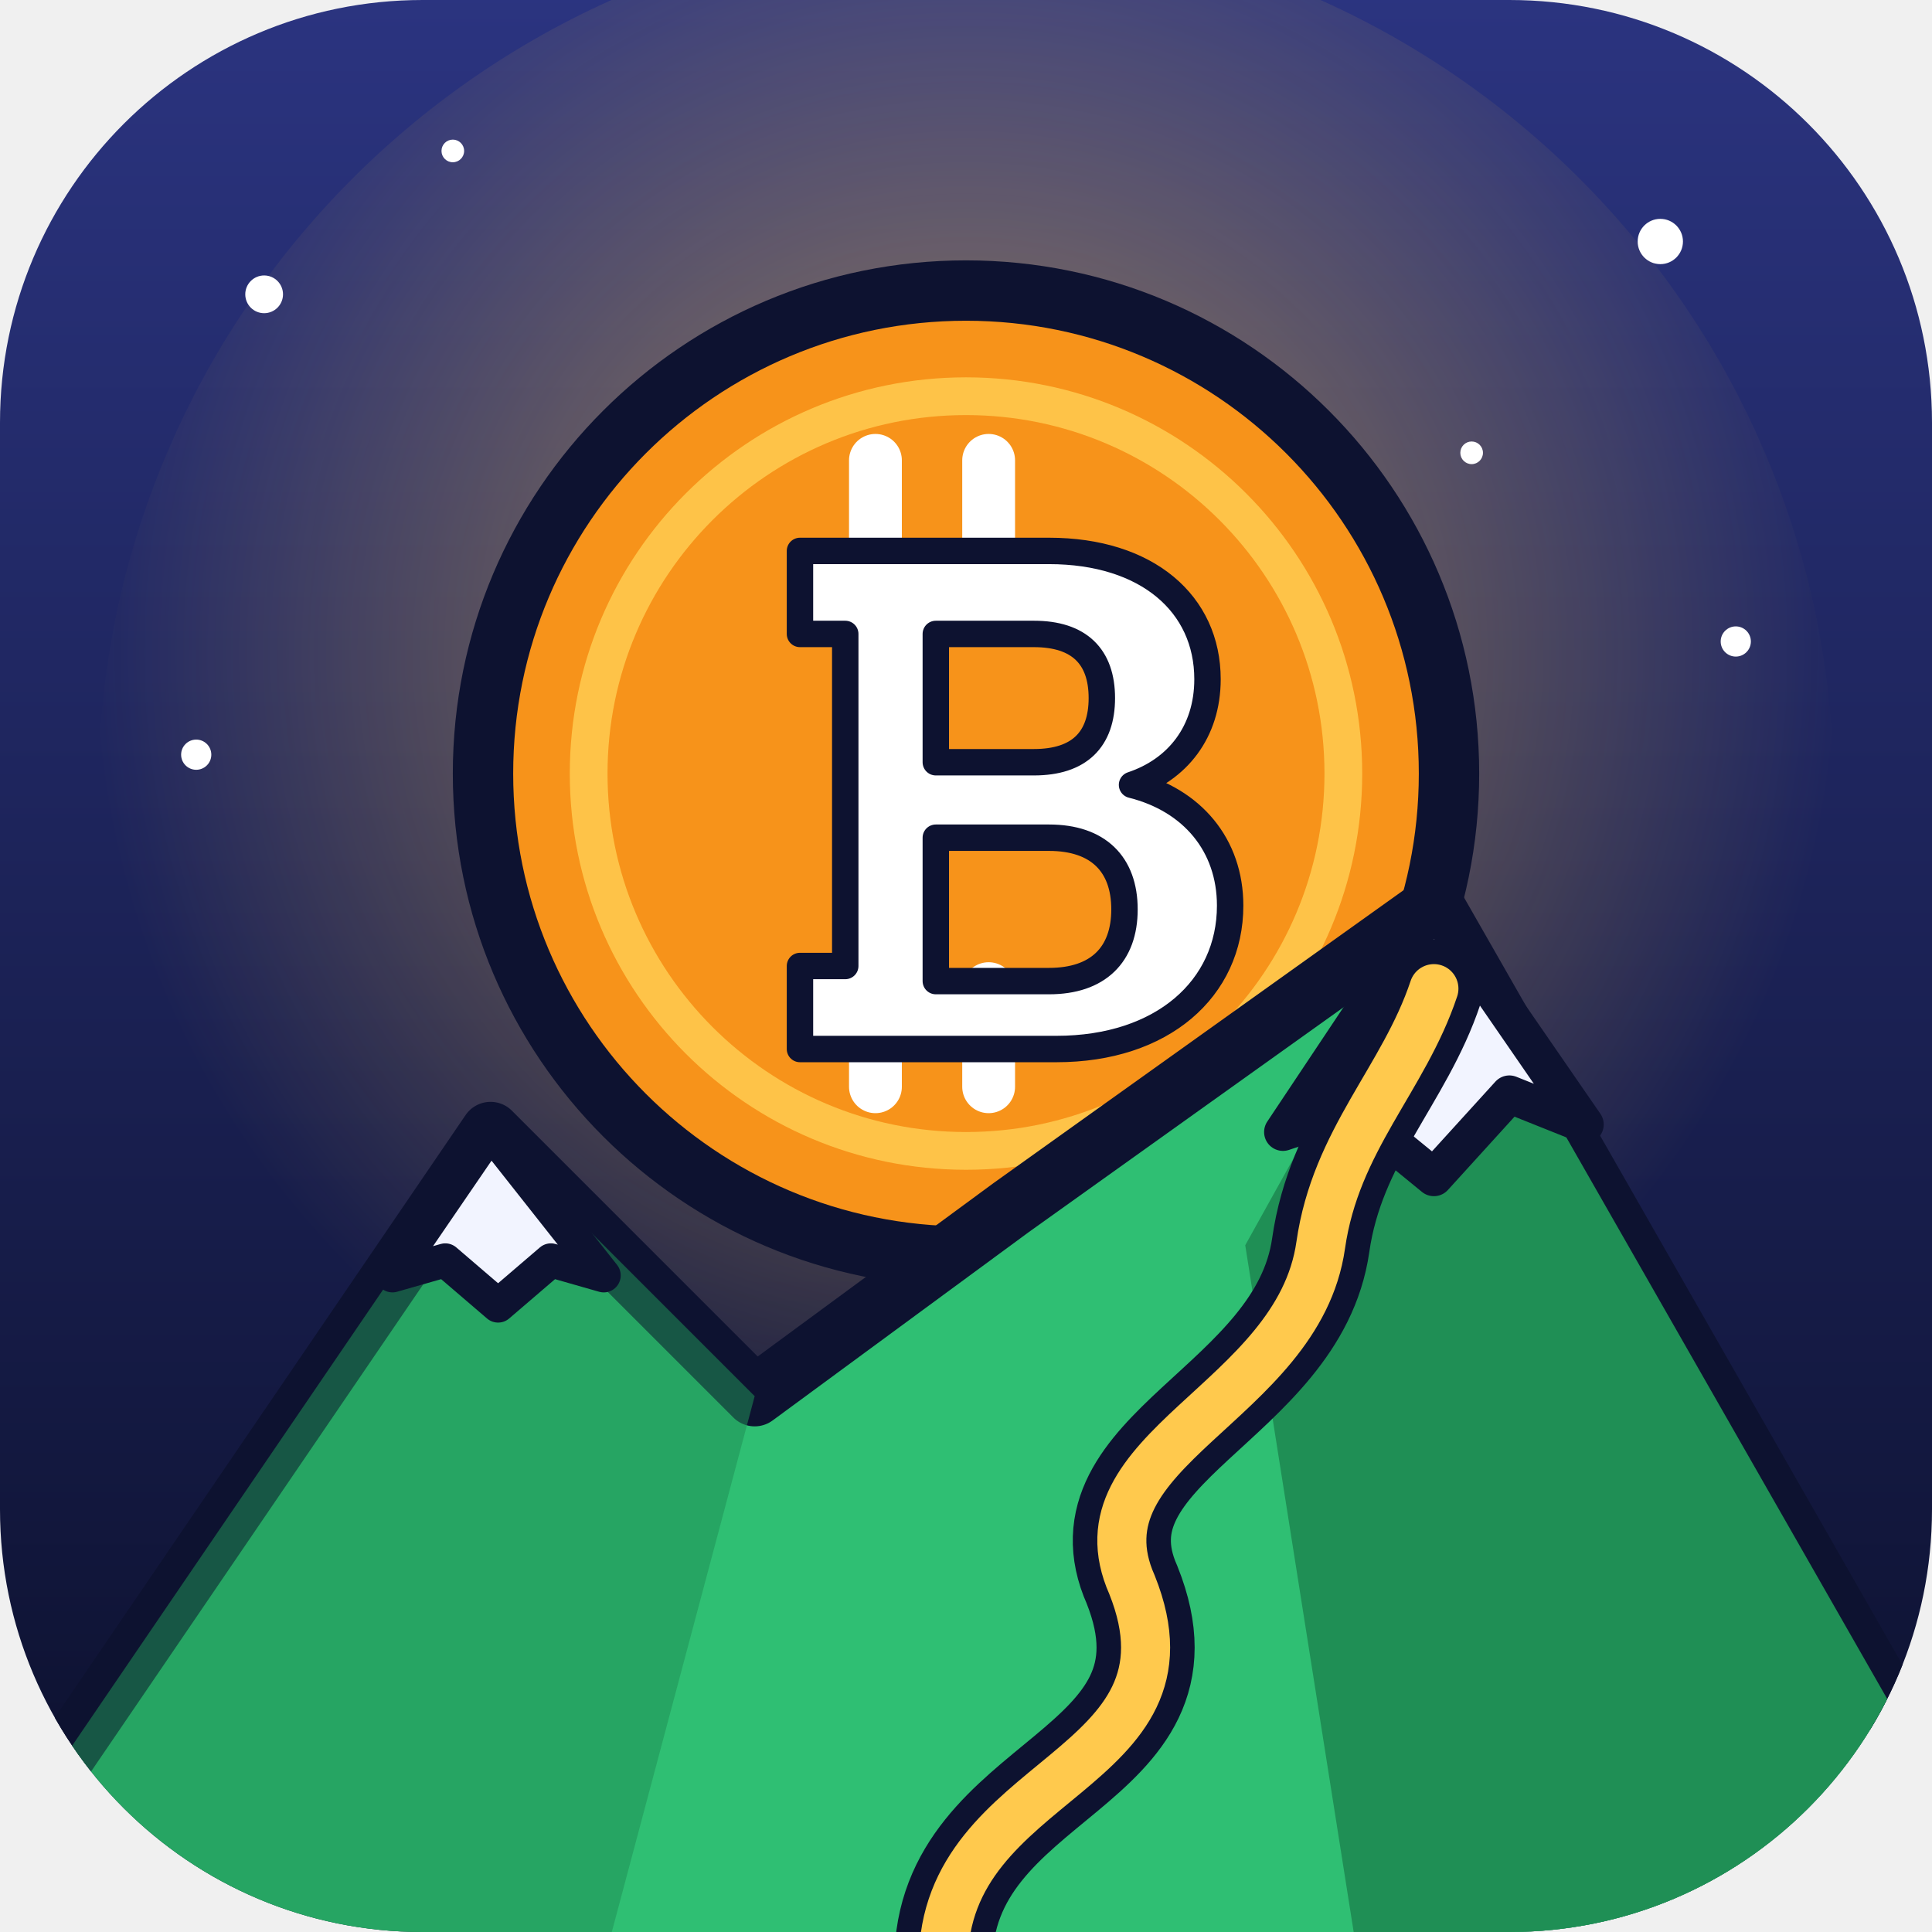
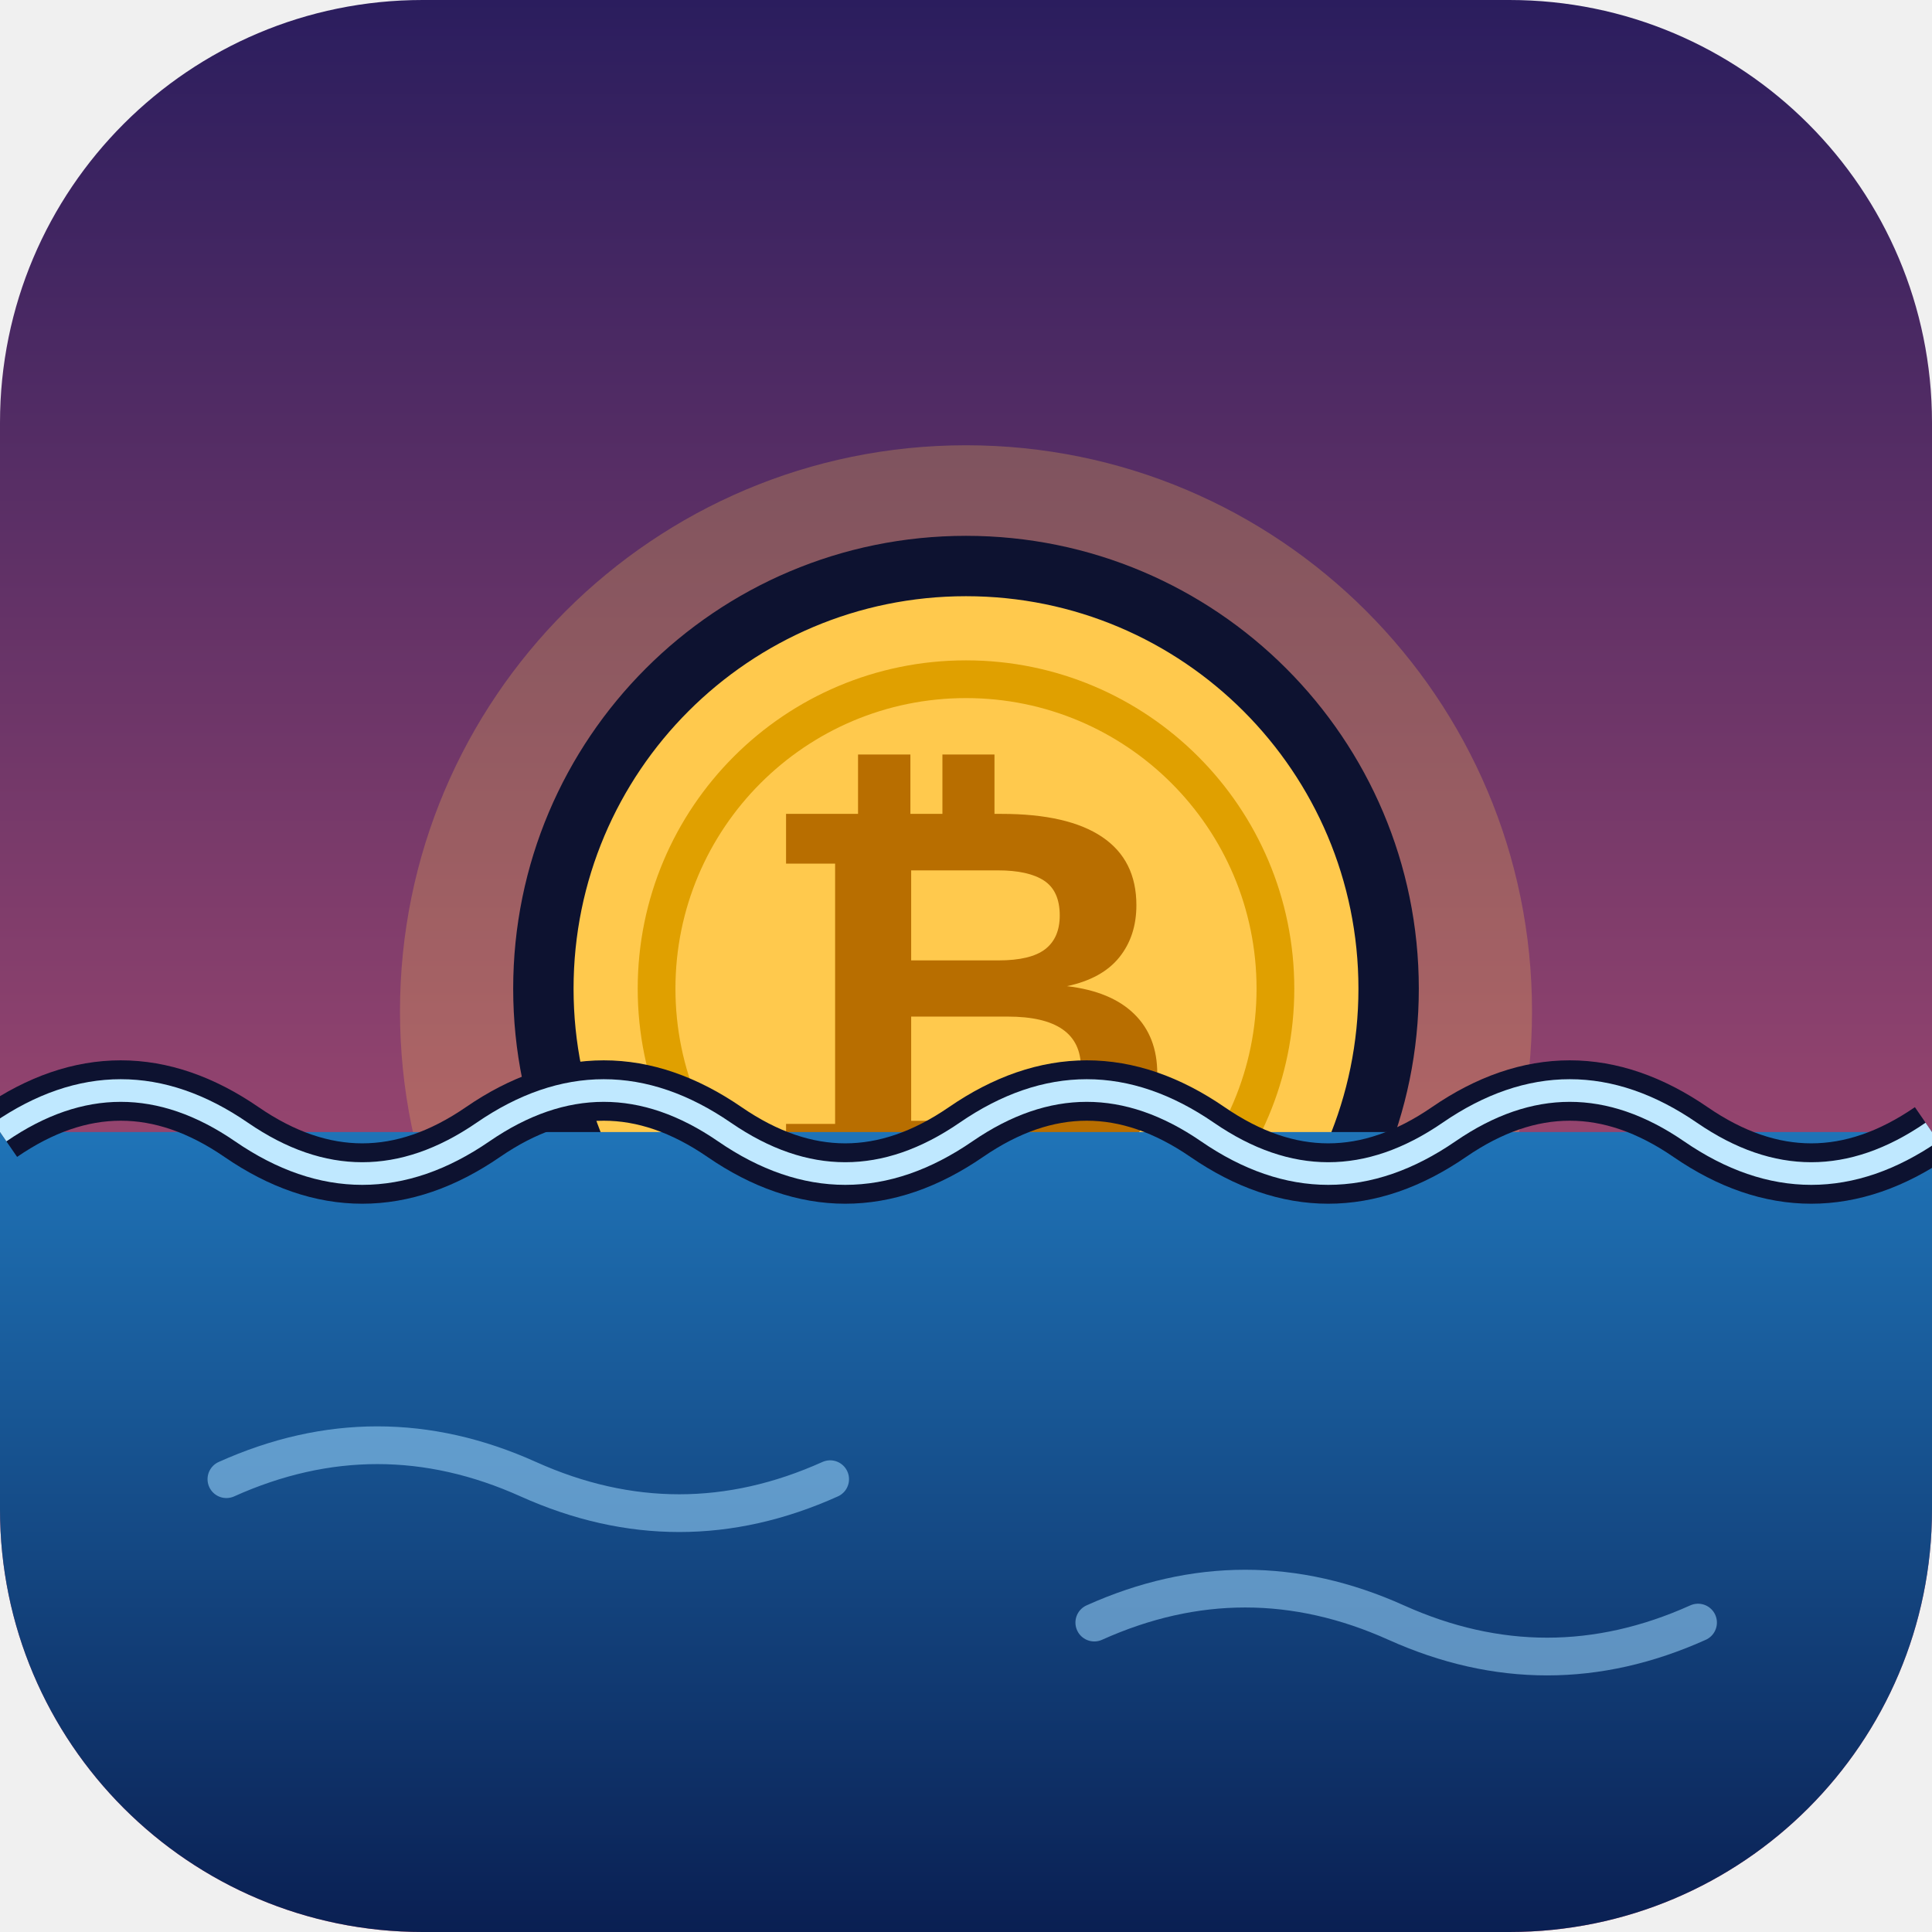
<svg xmlns="http://www.w3.org/2000/svg" viewBox="0 0 512 512">
  <defs>
-     <linearGradient id="bg" x1="0" y1="0" x2="0" y2="1">
-       <stop offset="0" stop-color="#2b3480" />
-       <stop offset="1" stop-color="#0b0f2a" />
+     <linearGradient id="sky" x1="0" y1="0" x2="0" y2="1">
+       <stop offset="0" stop-color="#2a1d5e" />
+       <stop offset="1" stop-color="#e0607a" />
    </linearGradient>
-     <radialGradient id="glow" cx=".5" cy=".42" r=".5">
-       <stop offset="0" stop-color="#ffc94d" stop-opacity=".55" />
-       <stop offset="1" stop-color="#ffc94d" stop-opacity="0" />
-     </radialGradient>
+     <linearGradient id="sea" x1="0" y1="0" x2="0" y2="1">
+       <stop offset="0" stop-color="#1f74b8" />
+       <stop offset="1" stop-color="#0a1f52" />
+     </linearGradient>
    <clipPath id="r">
      <rect width="512" height="512" rx="112" />
    </clipPath>
  </defs>
  <g clip-path="url(#r)">
-     <rect width="512" height="512" fill="url(#bg)" />
-     <circle cx="256" cy="210" r="230" fill="url(#glow)" />
-     <g fill="#fff">
-       <circle cx="70" cy="78" r="5" />
-       <circle cx="440" cy="64" r="6" />
-       <circle cx="460" cy="170" r="4" />
-       <circle cx="52" cy="200" r="4" />
-       <circle cx="120" cy="40" r="3" />
-       <circle cx="390" cy="120" r="3" />
-     </g>
-     <circle cx="256" cy="205" r="128" fill="#f7931a" stroke="#0d1230" stroke-width="16" />
-     <circle cx="256" cy="205" r="100" fill="none" stroke="#ffc94d" stroke-width="10" opacity=".9" />
-     <g fill="#fff" stroke="#0d1230" stroke-width="7" stroke-linejoin="round">
-       <path d="M232 122v26M262 122v26M232 262v26M262 262v26" stroke="#fff" stroke-width="14" stroke-linecap="round" />
-       <path d="M212 146h66c26 0 42 14 42 34 0 14-8 24-20 28 16 4 26 16 26 32 0 22-18 38-46 38h-68v-22h12v-88h-12z M248 168v34h26c12 0 18-6 18-17s-6-17-18-17z M248 222v38h30c13 0 20-7 20-19s-7-19-20-19z" fill-rule="evenodd" />
-     </g>
-     <path d="M-20 520 L130 300 L200 370 L268 320 L380 240 L540 520 Z" fill="#2fbf73" stroke="#0d1230" stroke-width="16" stroke-linejoin="round" />
-     <path d="M380 240 L540 520 L360 520 L330 330 Z" fill="#1f8f55" />
-     <path d="M130 300 L200 370 L160 520 L-20 520 Z" fill="#1f8f55" opacity=".55" />
-     <path d="M380 240 L340 300 l18-6 22 18 20-22 20 8 Z" fill="#f2f4ff" stroke="#0d1230" stroke-width="10" stroke-linejoin="round" />
-     <path d="M130 300 L104 338 l14-4 14 12 14-12 14 4 Z" fill="#f2f4ff" stroke="#0d1230" stroke-width="9" stroke-linejoin="round" />
-     <path d="M250 520 C 250 470 320 470 300 420 C 284 384 344 372 350 330 C 354 302 372 286 380 262" fill="none" stroke="#0d1230" stroke-width="26" stroke-linecap="round" />
-     <path d="M250 520 C 250 470 320 470 300 420 C 284 384 344 372 350 330 C 354 302 372 286 380 262" fill="none" stroke="#ffc94d" stroke-width="13" stroke-linecap="round" stroke-dasharray="1 0" />
+     <rect width="512" height="512" fill="url(#sky)" />
+     <circle cx="256" cy="268" r="150" fill="#ffc94d" opacity=".25" />
+     <circle cx="256" cy="262" r="112" fill="#ffc94d" stroke="#0d1230" stroke-width="16" />
+     <circle cx="256" cy="262" r="82" fill="none" stroke="#e0a000" stroke-width="10" />
+     <text x="256" y="312" font-family="Arial Black,Arial,sans-serif" font-size="140" font-weight="900" fill="#b86e00" text-anchor="middle">₿</text>
+     <rect y="300" width="512" height="212" fill="url(#sea)" />
+     <path d="M0 300 q32 -22 64 0 t64 0 64 0 64 0 64 0 64 0 64 0 64 0" fill="none" stroke="#0d1230" stroke-width="16" />
+     <path d="M0 300 q32 -22 64 0 t64 0 64 0 64 0 64 0 64 0 64 0 64 0" fill="none" stroke="#bfe8ff" stroke-width="6" />
+     <path d="M60 392 q40 -18 80 0 t80 0 M290 430 q40 -18 80 0 t80 0" fill="none" stroke="#9fd8ff" stroke-width="10" stroke-linecap="round" opacity=".55" />
  </g>
</svg>
